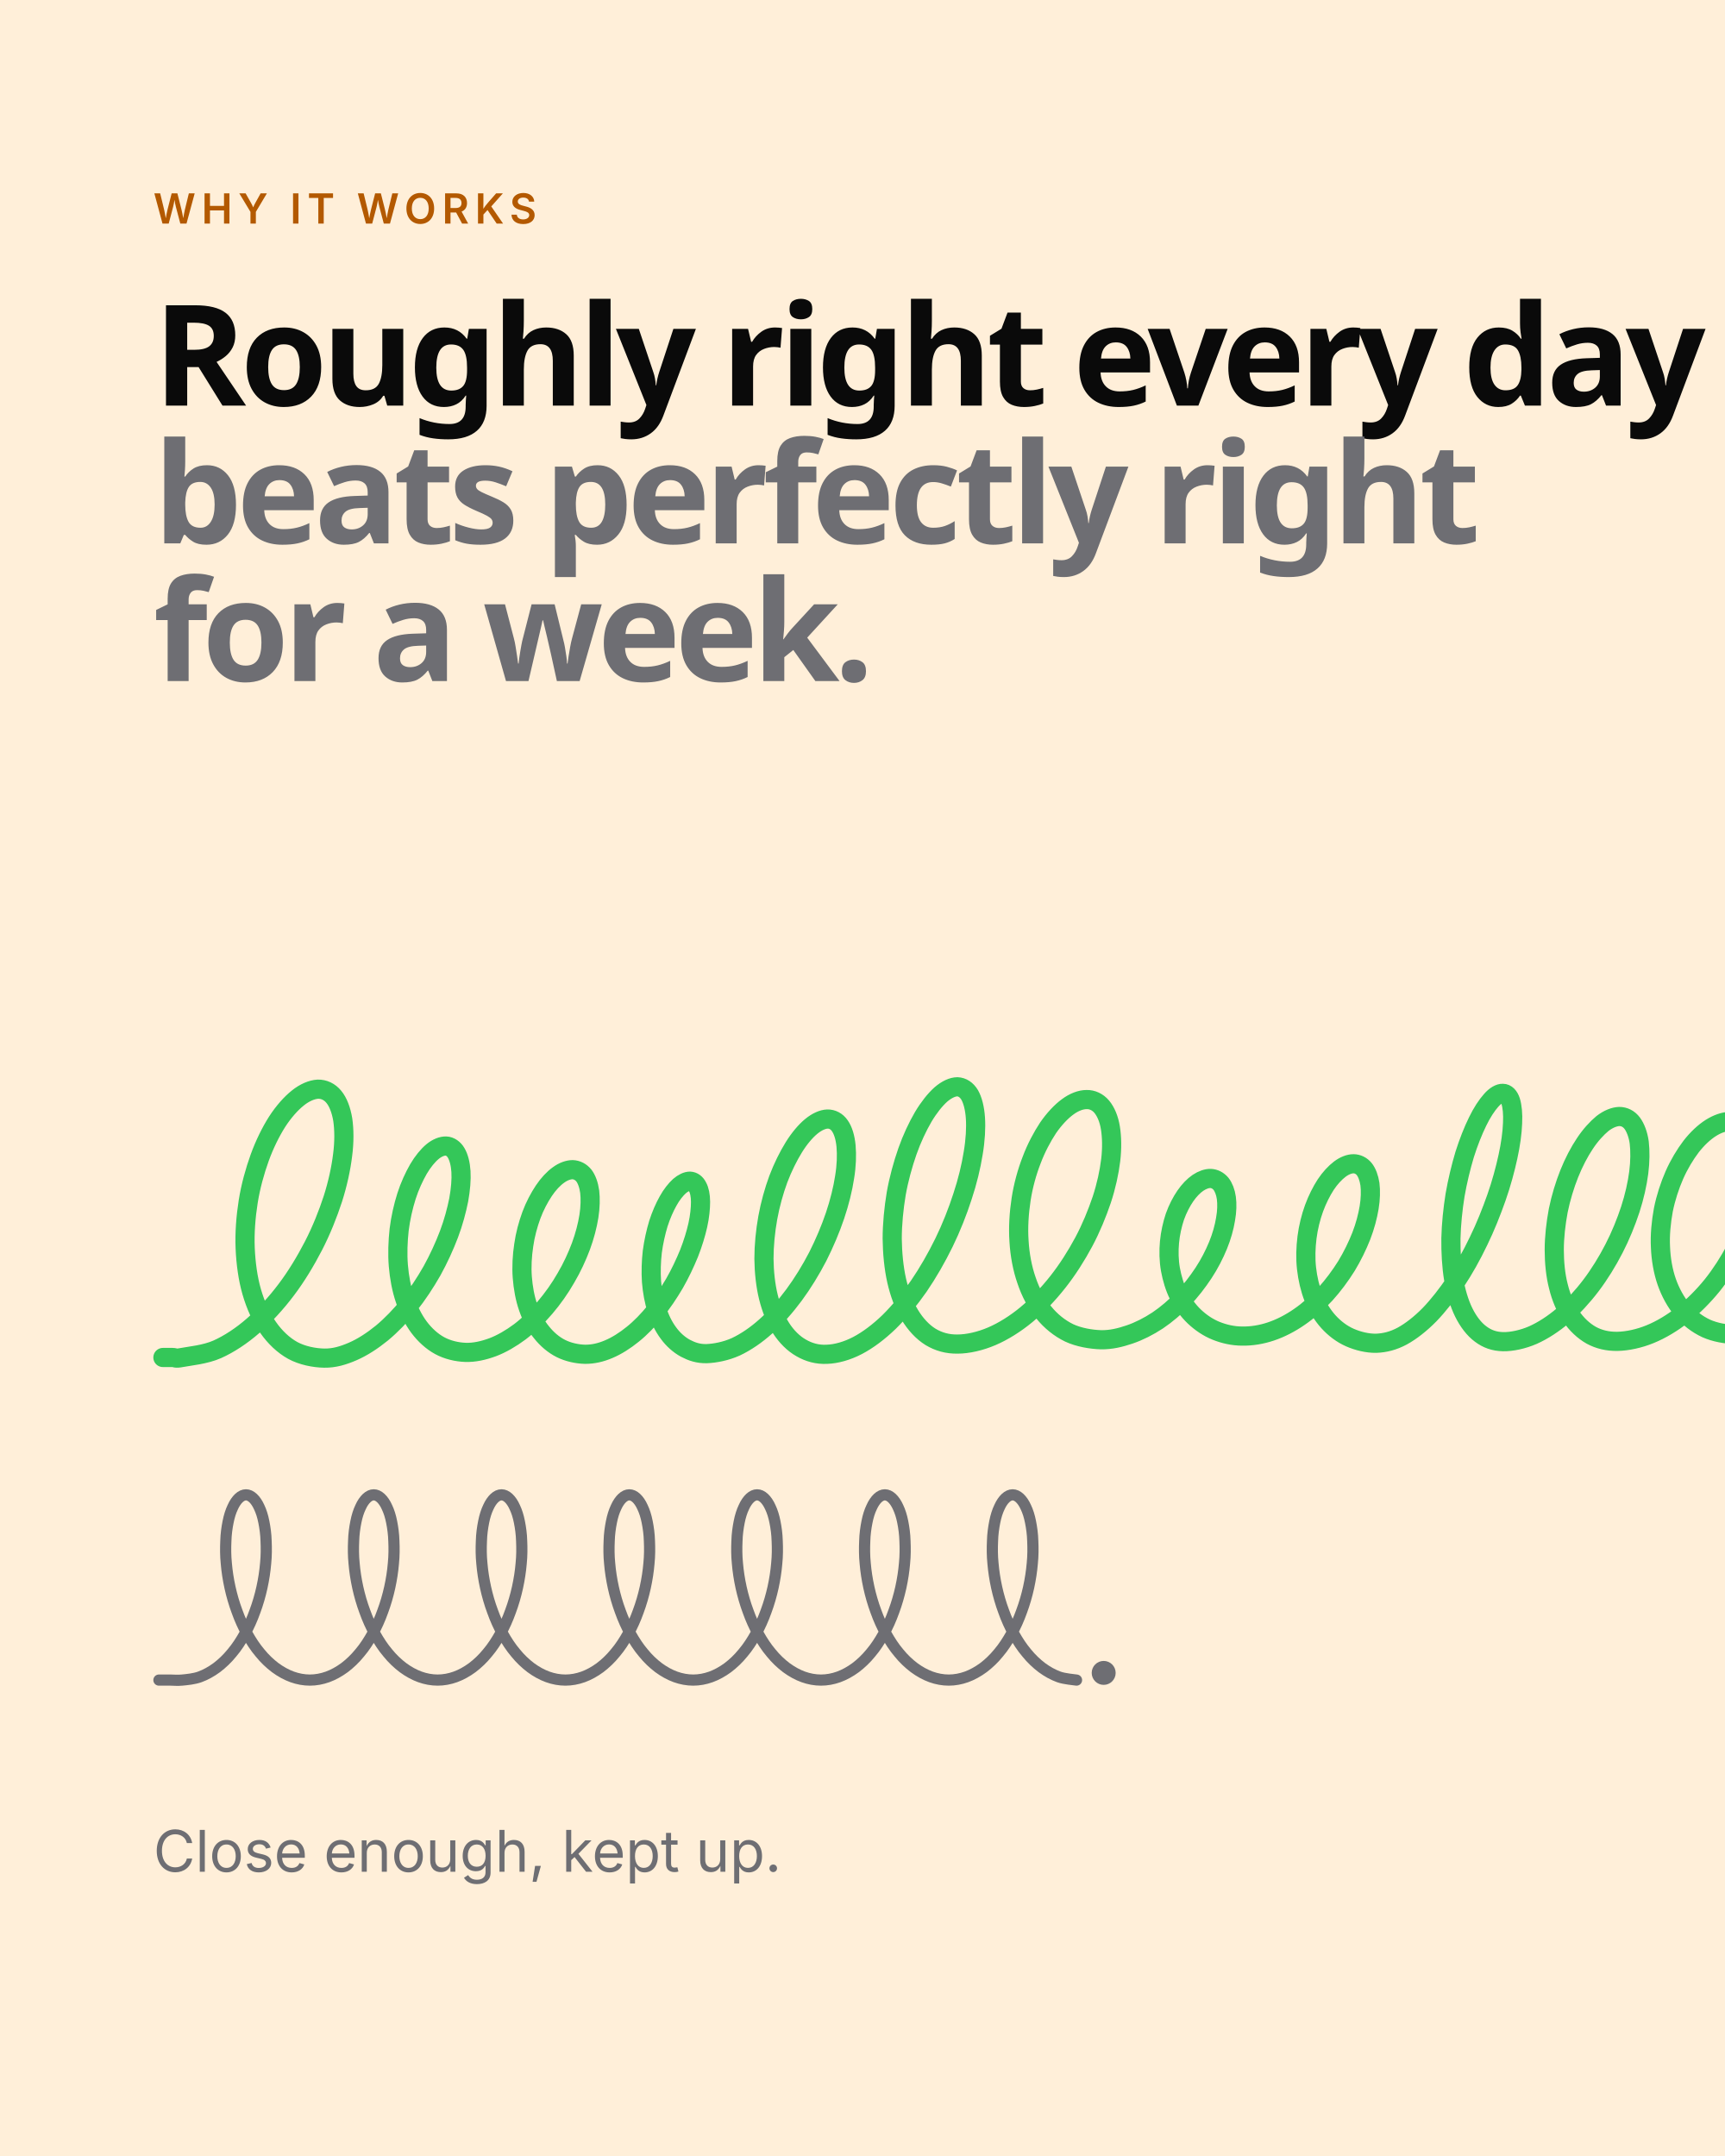
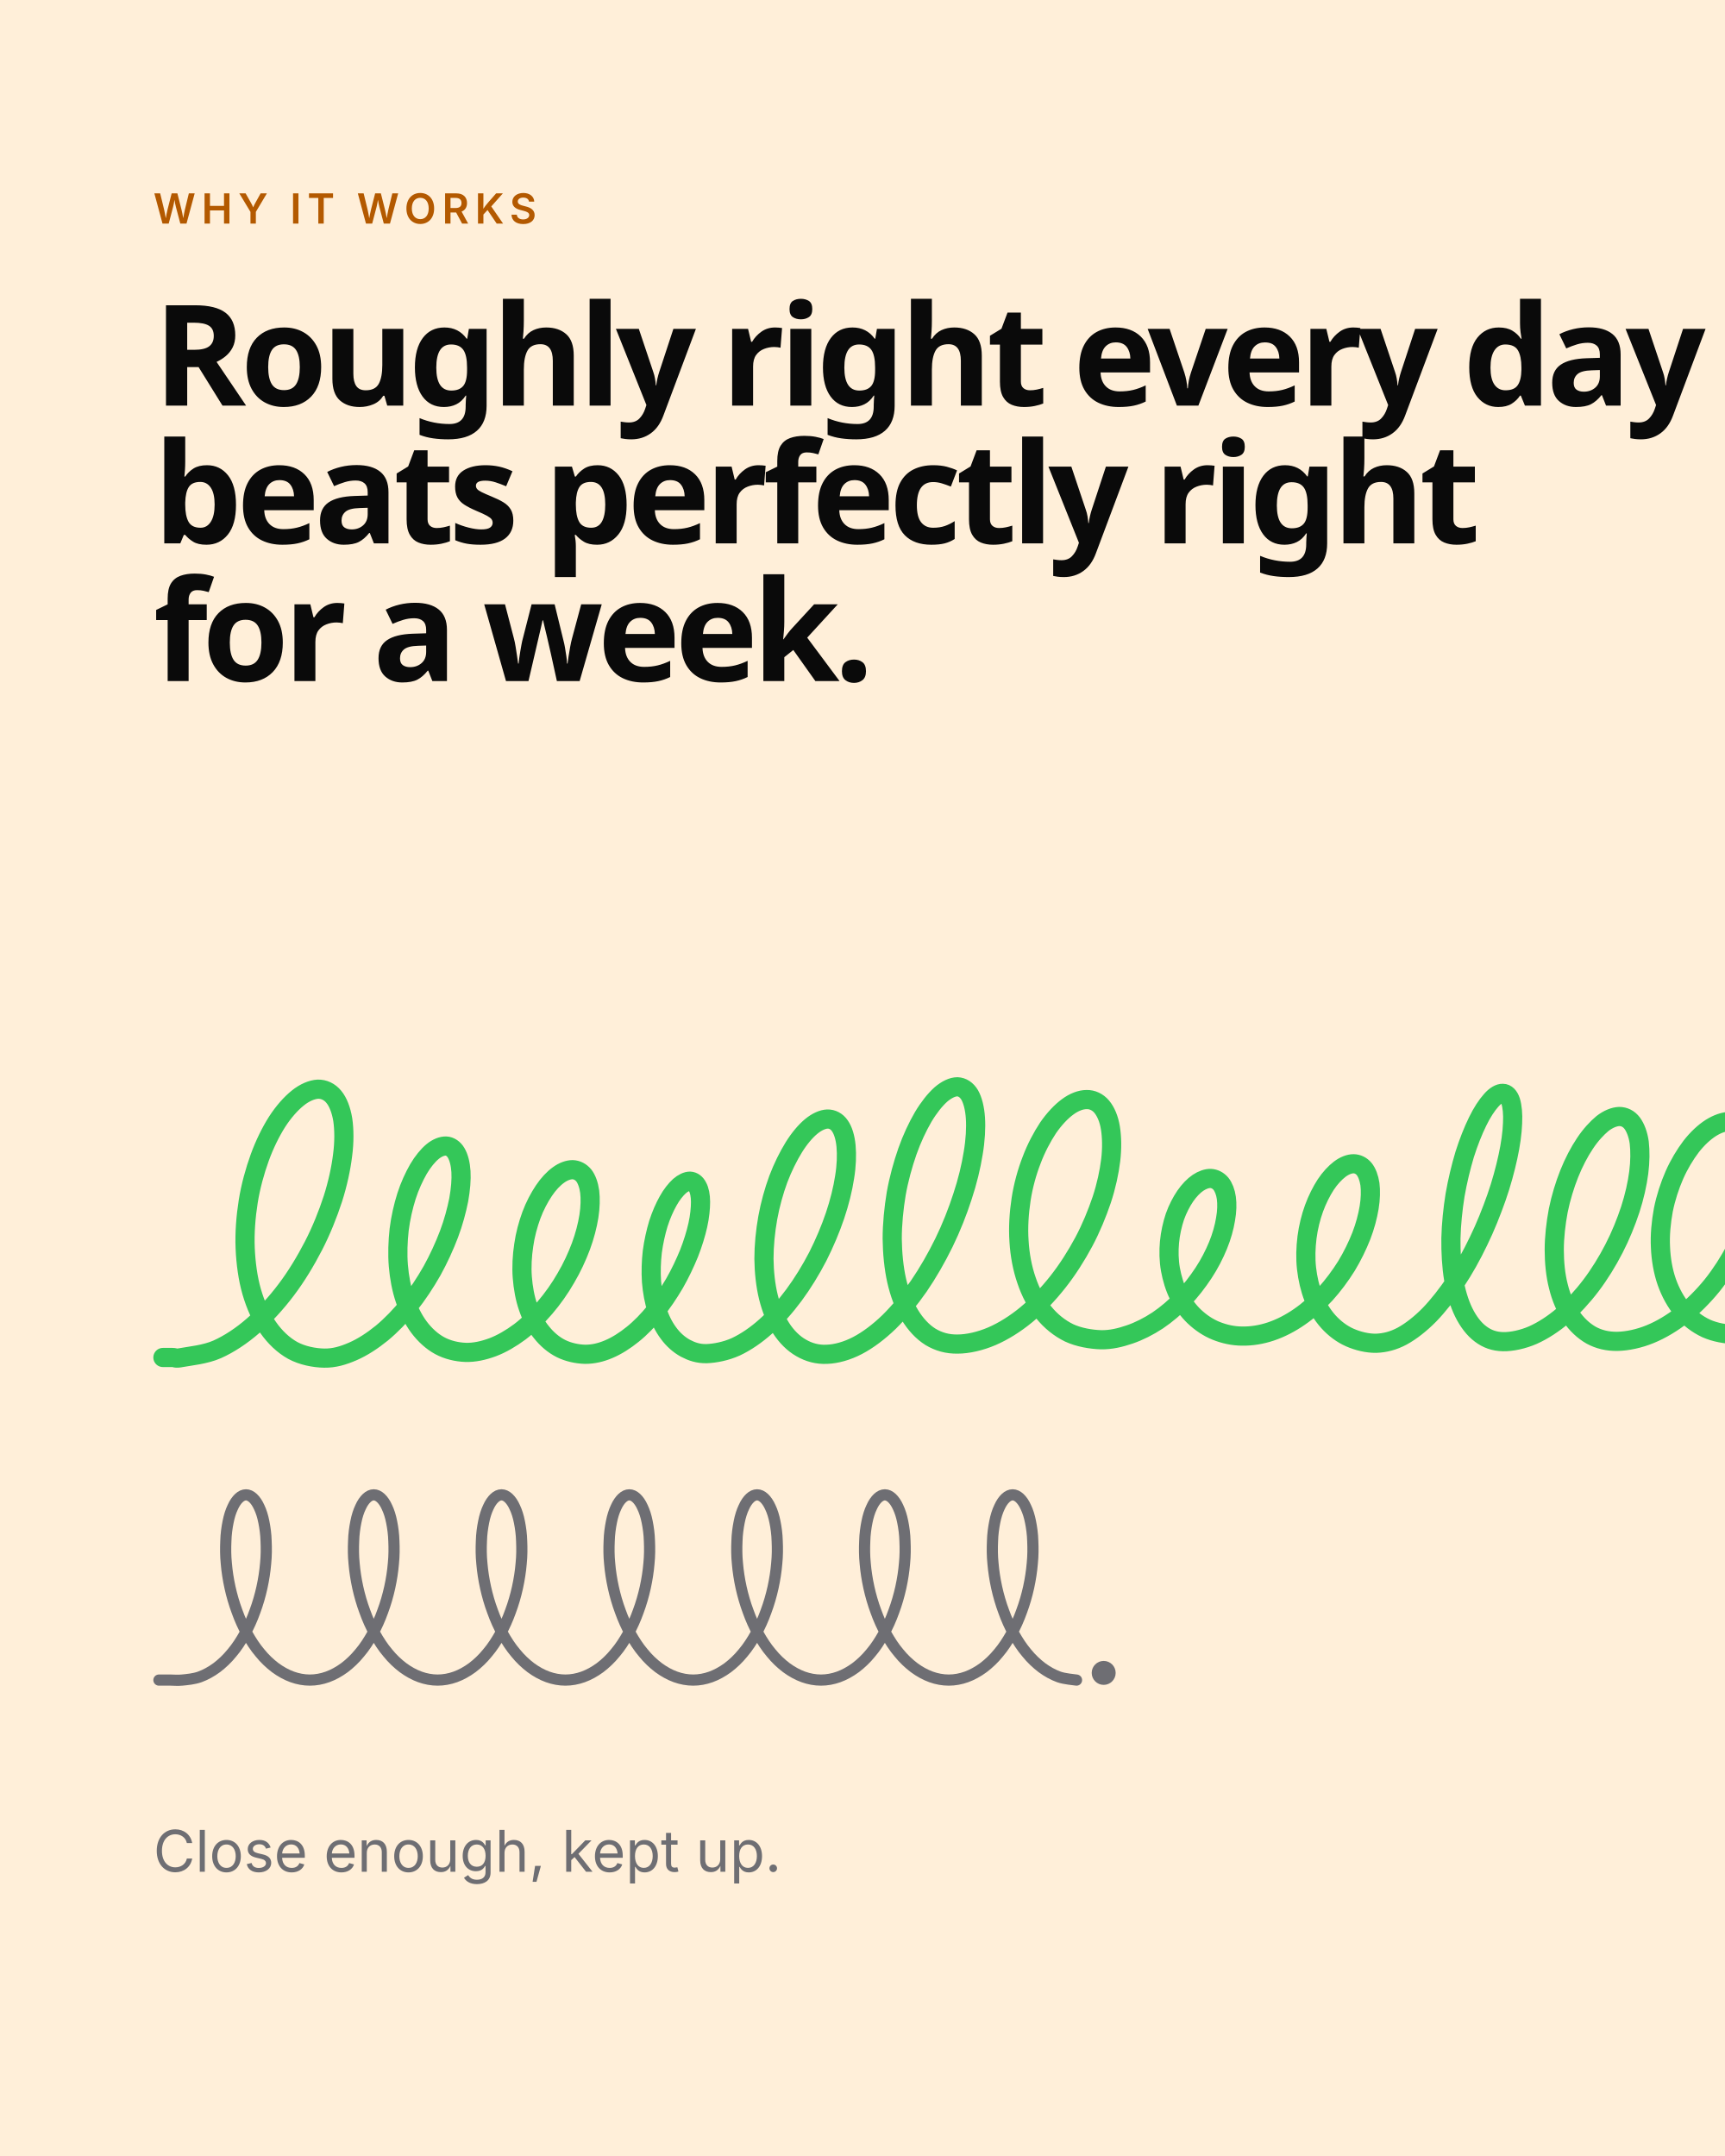
<svg xmlns="http://www.w3.org/2000/svg" width="1080" height="1350" viewBox="0 0 1080 1350" fill="none">
  <defs>
    <clipPath id="slide-clip">
      <rect width="1080" height="1350" fill="#fff" />
    </clipPath>
  </defs>
  <rect id="background" width="1080" height="1350" fill="#ffefd9" />
  <g id="slide-content" clip-path="url(#slide-clip)">
    <text id="eyebrow" fill="#b35900" font-family="Inter" font-size="26" font-weight="600" letter-spacing="0.14em" xml:space="preserve">
      <tspan x="96" y="140">WHY IT WORKS</tspan>
    </text>
    <text id="headline" fill="#0a0a0a" font-family="Inter Tight" font-size="88" font-weight="600" letter-spacing="-0.04em" xml:space="preserve">
      <tspan x="96" y="253.98">Roughly right every day</tspan>
-       <tspan x="96" y="340.22" fill="#6e6e73">beats perfectly right</tspan>
-       <tspan x="96" y="426.46" fill="#6e6e73">for a week.</tspan>
+       <tspan x="96" y="340.22">beats perfectly right</tspan>
+       <tspan x="96" y="426.46">for a week.</tspan>
    </text>
    <g id="drawing">
      <path id="every-day" d="M102 850C103 850 106 850 108 850C110 850 109.3 850.9 114 850C118.7 849.1 128.6 848.2 136 844.9C143.4 841.6 151.3 836.4 158.5 830.1C165.6 823.9 172.9 816 179.2 807.6C185.5 799.3 191.4 789.5 196.3 780C201.2 770.5 205.3 760.2 208.4 750.7C211.4 741.3 213.5 731.6 214.5 723.3C215.6 715.1 215.5 707.2 214.6 701.1C213.6 695 211.6 689.9 209 686.8C206.4 683.6 202.8 681.9 199 682C195.3 682.2 190.7 684.1 186.5 687.5C182.2 690.9 177.5 696.2 173.5 702.4C169.5 708.7 165.6 716.6 162.6 724.9C159.6 733.2 156.9 742.9 155.4 752.4C153.9 761.8 153.1 772.1 153.5 781.5C153.9 791 155.2 800.6 157.6 808.9C160 817.2 163.5 825 167.8 831.1C172.1 837.3 177.5 842.4 183.3 845.6C189.2 848.8 196.7 850.3 203 850.4C209.3 850.5 214.9 848.8 220.9 846.2C226.9 843.6 233.2 839.5 239.1 834.7C245 829.8 250.9 823.7 256.1 817.2C261.3 810.7 266.3 803.1 270.5 795.7C274.6 788.3 278.3 780.2 281.1 772.8C283.9 765.4 285.9 757.8 287.2 751.3C288.4 744.7 288.9 738.5 288.6 733.6C288.3 728.7 287.2 724.6 285.6 721.9C284.1 719.3 281.7 717.7 279.3 717.6C276.8 717.5 273.7 718.7 270.8 721.1C267.9 723.5 264.7 727.4 262 732C259.3 736.7 256.5 742.7 254.5 749C252.5 755.3 250.8 762.7 249.9 770C249.1 777.2 248.8 785.2 249.4 792.5C250 799.8 251.4 807.3 253.6 813.7C255.7 820.1 258.8 826.3 262.4 831.1C266 835.9 270.5 840 275.3 842.6C280.1 845.2 285.9 846.6 291.4 846.8C296.9 847 302.7 845.7 308.4 843.6C314 841.5 320 838 325.5 833.9C330.9 829.8 336.4 824.4 341.2 818.8C346 813.2 350.6 806.7 354.3 800.2C358.1 793.8 361.3 786.8 363.7 780.4C366.1 773.9 367.8 767.3 368.7 761.6C369.6 755.9 369.7 750.4 369.2 746.2C368.6 741.9 367.3 738.3 365.5 736C363.7 733.8 361.2 732.5 358.5 732.4C355.9 732.4 352.7 733.5 349.7 735.7C346.6 737.9 343.3 741.4 340.5 745.6C337.7 749.8 334.8 755.2 332.7 760.9C330.6 766.6 328.8 773.2 327.9 779.7C326.9 786.2 326.5 793.3 327 799.8C327.5 806.3 328.7 813 330.7 818.7C332.7 824.5 335.5 830 339 834.2C342.4 838.5 346.6 842.1 351.2 844.4C355.8 846.7 361.4 847.9 366.4 848C371.4 848 376.2 846.9 381.1 844.8C386.1 842.7 391.3 839.4 396.1 835.5C401 831.6 405.9 826.5 410.2 821.2C414.6 815.9 418.7 809.7 422.3 803.6C425.8 797.5 428.9 790.9 431.4 784.8C433.8 778.7 435.7 772.5 436.9 767.1C438.1 761.7 438.6 756.6 438.6 752.6C438.6 748.6 437.9 745.2 436.7 743.1C435.6 740.9 433.9 739.7 432 739.6C430.1 739.6 427.7 740.7 425.4 742.7C423.1 744.8 420.5 748 418.3 752C416.1 755.9 413.9 760.9 412.2 766.2C410.6 771.5 409.2 777.7 408.4 783.8C407.7 789.8 407.5 796.5 407.9 802.5C408.4 808.6 409.5 814.8 411.3 820.2C413 825.6 415.5 830.7 418.5 834.7C421.4 838.7 425.1 842 429.1 844.2C433.1 846.3 437.1 847.7 442.4 847.6C447.7 847.4 454.5 846.1 460.7 843.3C466.9 840.4 473.5 835.9 479.5 830.5C485.6 825.1 491.7 818.2 497.1 810.9C502.5 803.6 507.7 795.1 512 786.8C516.2 778.5 520 769.5 522.8 761.2C525.6 752.9 527.7 744.4 528.8 737.1C530 729.9 530.2 723 529.7 717.6C529.2 712.2 527.8 707.7 525.8 704.9C523.9 702.1 521 700.6 518 700.7C515.1 700.8 511.4 702.4 507.8 705.4C504.3 708.3 500.4 712.9 497 718.4C493.6 723.9 490.1 730.9 487.3 738.3C484.6 745.6 482.2 754.2 480.7 762.5C479.2 770.8 478.3 779.9 478.3 788.2C478.4 796.5 479.3 804.9 481.1 812.2C482.9 819.4 485.6 826.3 489 831.6C492.4 836.9 496.8 841.3 501.6 844C506.4 846.8 511.8 848.3 517.7 848C523.6 847.8 530.4 845.9 536.9 842.5C543.4 839.1 550.3 833.9 556.7 827.7C563 821.5 569.5 813.6 575.2 805.4C580.9 797.1 586.4 787.5 591 778.1C595.6 768.7 599.6 758.5 602.6 749.2C605.7 739.9 608 730.3 609.3 722.1C610.7 713.9 611.1 706.1 610.7 700.1C610.3 694 609 688.9 607.1 685.6C605.2 682.4 602.4 680.6 599.4 680.5C596.4 680.5 592.7 682.2 589.1 685.3C585.5 688.5 581.5 693.5 578 699.4C574.5 705.4 570.9 713 568.1 721C565.3 729 562.7 738.4 561.1 747.5C559.6 756.5 558.6 766.5 558.6 775.6C558.7 784.6 559.6 793.9 561.4 801.9C563.2 809.8 566 817.4 569.6 823.3C573.1 829.1 577.6 834 582.6 837.1C587.6 840.1 593.1 841.7 599.5 841.6C605.9 841.6 613.8 839.8 621 836.7C628.2 833.6 635.7 828.9 642.6 823.2C649.5 817.5 656.3 810.3 662.3 802.7C668.3 795.1 673.9 786.3 678.5 777.7C683.1 769.1 686.9 759.8 689.8 751.2C692.6 742.7 694.5 733.9 695.4 726.4C696.3 718.9 696.1 711.7 695.2 706.2C694.3 700.6 692.3 696 689.8 693C687.3 690 683.8 688.4 680.3 688.5C676.7 688.5 672.4 690.1 668.4 693.1C664.4 696 660 700.7 656.2 706.2C652.5 711.8 648.7 718.9 645.9 726.4C643 733.8 640.6 742.5 639.3 751C638 759.5 637.4 768.7 638 777.2C638.5 785.7 640.1 794.3 642.7 801.7C645.2 809.2 648.9 816.2 653.4 821.7C657.8 827.2 663.4 831.7 669.4 834.6C675.4 837.4 683 838.7 689.3 838.9C695.6 839 701.3 837.6 707.2 835.6C713.1 833.6 719.2 830.5 724.8 826.8C730.3 823.1 735.8 818.4 740.6 813.4C745.4 808.5 749.8 802.7 753.5 797.1C757.2 791.5 760.3 785.4 762.6 779.8C764.9 774.2 766.5 768.4 767.3 763.4C768.2 758.5 768.3 753.8 767.8 750.1C767.3 746.4 766 743.2 764.4 741.2C762.7 739.2 760.4 738 758 737.9C755.7 737.8 752.8 738.8 750.1 740.6C747.4 742.4 744.5 745.4 742.1 748.9C739.7 752.4 737.3 757 735.6 761.8C734 766.6 732.7 772.3 732.2 777.8C731.7 783.3 731.8 789.3 732.8 794.9C733.8 800.4 735.5 806.2 738 811.1C740.5 816 743.9 820.7 747.8 824.4C751.7 828.1 756.4 831.3 761.4 833.3C766.4 835.3 772 836.6 777.8 836.6C783.5 836.7 789.8 835.7 795.7 833.7C801.7 831.7 807.9 828.5 813.5 824.6C819.2 820.7 824.8 815.7 829.7 810.4C834.6 805 839.2 798.8 843 792.7C846.7 786.6 849.9 780 852.3 773.9C854.7 767.7 856.3 761.5 857.2 756.1C858.1 750.7 858.2 745.5 857.7 741.5C857.1 737.5 855.8 734.1 854.1 732C852.4 729.9 849.9 728.7 847.4 728.7C844.8 728.7 841.7 729.9 838.8 732.1C835.9 734.3 832.7 737.7 830 741.8C827.4 745.8 824.7 751.1 822.7 756.6C820.7 762.1 819.1 768.5 818.3 774.8C817.5 781.1 817.3 788 818 794.2C818.7 800.5 820.2 807 822.4 812.6C824.7 818.1 827.9 823.4 831.7 827.6C835.5 831.8 840.1 835.3 845.1 837.5C850.1 839.7 856.1 841.2 861.6 841.1C867 840.9 872.3 839.6 877.9 836.6C883.4 833.6 889.4 828.9 895 823.2C900.5 817.5 906.2 810.2 911.4 802.5C916.5 794.9 921.5 785.9 925.7 777.1C930 768.3 933.8 758.7 936.9 749.9C940 741.1 942.4 732.1 944.1 724.3C945.8 716.6 946.8 709.1 947 703.3C947.3 697.5 946.8 692.7 945.8 689.5C944.8 686.4 943 684.6 940.9 684.6C938.9 684.5 936.2 686 933.6 689C930.9 692 927.8 696.7 925.1 702.3C922.3 708 919.4 715.3 917 722.9C914.7 730.6 912.5 739.6 911 748.3C909.6 757 908.6 766.6 908.4 775.4C908.3 784.1 908.8 793.2 910.1 800.9C911.4 808.6 913.6 816 916.4 821.7C919.2 827.4 922.9 832.3 927 835.3C931.1 838.4 935.6 840 941.1 840.1C946.5 840.2 953.5 838.7 959.7 836C966 833.2 972.6 828.9 978.7 823.7C984.7 818.5 990.8 811.9 996.1 804.9C1001.4 797.9 1006.4 789.8 1010.5 781.8C1014.6 773.9 1018.1 765.2 1020.7 757.3C1023.3 749.3 1025.1 741.2 1026 734.2C1026.9 727.2 1026.9 720.6 1026.3 715.4C1025.6 710.3 1023.9 706 1021.9 703.3C1019.8 700.5 1016.9 699.1 1013.8 699.1C1010.7 699.2 1006.9 700.7 1003.3 703.5C999.8 706.4 995.8 710.7 992.3 716C988.8 721.2 985.3 727.9 982.5 734.9C979.7 741.9 977.2 750.1 975.6 758C974.1 766 973.1 774.7 973.1 782.6C973.1 790.5 973.9 798.6 975.7 805.5C977.4 812.5 980.2 819 983.6 824.1C987 829.2 991.5 833.4 996.3 836.1C1001.1 838.7 1006.5 840 1012.6 839.9C1018.8 839.8 1026.3 838.2 1033.1 835.4C1040 832.6 1047.1 828.3 1053.6 823.2C1060 818.1 1066.5 811.6 1072 804.8C1077.5 797.9 1082.6 790 1086.6 782.3C1090.7 774.6 1094.1 766.2 1096.4 758.5C1098.8 750.9 1100.2 743 1100.7 736.3C1101.1 729.5 1100.6 723.1 1099.4 718.2C1098.1 713.2 1095.8 709 1093.1 706.4C1090.4 703.7 1086.9 702.3 1083.2 702.2C1079.5 702.2 1075.2 703.7 1071.1 706.3C1067 708.9 1062.6 713 1058.8 717.9C1055 722.9 1051.2 729.2 1048.3 735.8C1045.4 742.4 1042.9 750.1 1041.4 757.6C1040 765.2 1039.2 773.4 1039.6 780.9C1039.9 788.4 1041.2 796 1043.5 802.6C1045.8 809.2 1049.2 815.4 1053.3 820.3C1057.4 825.2 1062.6 829.2 1068.2 831.8C1073.8 834.3 1080.5 835.5 1086.9 835.6C1093.2 835.8 1100 834.6 1106.3 832.8C1112.7 831 1119.3 828.2 1125.1 824.9C1131 821.6 1136.7 817.3 1141.5 812.9C1146.3 808.4 1150.6 803.3 1154 798.2C1157.3 793.2 1160 787.8 1161.7 782.8C1163.4 777.8 1164.2 772.7 1164.2 768.3C1164.3 764 1163.4 759.9 1161.9 756.7C1160.4 753.5 1158 750.9 1155.3 749.3C1152.6 747.7 1149.2 746.8 1145.8 747C1142.4 747.1 1138.5 748.2 1135 750.1C1131.4 752 1127.6 754.9 1124.5 758.3C1121.4 761.7 1118.4 766 1116.2 770.6C1114.1 775.1 1112.4 780.4 1111.7 785.5C1111 790.6 1111 796.2 1112.1 801.3C1113.1 806.4 1115 811.6 1117.8 816.1C1120.7 820.6 1124.5 824.8 1128.9 828.1C1133.3 831.4 1139.5 833.9 1144.4 836C1149.4 838 1156.2 839.6 1158.6 840.3" stroke="#34c759" stroke-width="12" stroke-linecap="round" stroke-linejoin="round" />
      <path id="for-a-week" d="M99.5 1052C100.7 1052 104.3 1052 106.8 1052C109.2 1052 110.9 1052.3 114 1052C117.1 1051.7 121.5 1051.3 125.1 1050C128.7 1048.7 132.3 1046.7 135.7 1044.2C139 1041.7 142.3 1038.6 145.2 1035C148.2 1031.5 150.9 1027.3 153.3 1023C155.7 1018.7 157.9 1013.8 159.6 1009C161.4 1004.2 162.9 999 164 994C165.1 989 165.9 983.8 166.3 979C166.8 974.2 166.8 969.3 166.6 965C166.5 960.7 165.9 956.5 165.2 953C164.5 949.4 163.5 946.3 162.3 943.8C161.2 941.3 159.8 939.3 158.4 938C157 936.7 155.5 936 154 936C152.5 936 151 936.7 149.6 938C148.2 939.3 146.8 941.3 145.7 943.8C144.5 946.3 143.5 949.4 142.8 953C142.1 956.5 141.5 960.7 141.4 965C141.2 969.3 141.2 974.2 141.7 979C142.1 983.8 142.9 989 144 994C145.1 999 146.6 1004.2 148.4 1009C150.1 1013.8 152.3 1018.7 154.7 1023C157.1 1027.3 159.8 1031.5 162.8 1035C165.7 1038.6 169 1041.7 172.3 1044.2C175.7 1046.7 179.3 1048.7 182.9 1050C186.5 1051.3 190.3 1052 194 1052C197.7 1052 201.5 1051.3 205.1 1050C208.7 1048.7 212.3 1046.7 215.7 1044.2C219 1041.7 222.3 1038.6 225.2 1035C228.2 1031.5 230.9 1027.3 233.3 1023C235.7 1018.7 237.9 1013.8 239.6 1009C241.4 1004.2 242.9 999 244 994C245.1 989 245.9 983.8 246.3 979C246.8 974.2 246.8 969.3 246.6 965C246.5 960.7 245.9 956.5 245.2 953C244.5 949.4 243.5 946.3 242.3 943.8C241.2 941.3 239.8 939.3 238.4 938C237 936.7 235.5 936 234 936C232.5 936 231 936.7 229.6 938C228.2 939.3 226.8 941.3 225.7 943.8C224.5 946.3 223.5 949.4 222.8 953C222.1 956.5 221.5 960.7 221.4 965C221.2 969.3 221.2 974.2 221.7 979C222.1 983.8 222.9 989 224 994C225.1 999 226.6 1004.2 228.4 1009C230.1 1013.8 232.3 1018.7 234.7 1023C237.1 1027.3 239.8 1031.5 242.8 1035C245.7 1038.6 249 1041.7 252.3 1044.2C255.7 1046.7 259.3 1048.7 262.9 1050C266.5 1051.3 270.3 1052 274 1052C277.7 1052 281.5 1051.3 285.1 1050C288.7 1048.7 292.3 1046.7 295.7 1044.2C299 1041.7 302.3 1038.6 305.2 1035C308.2 1031.5 310.9 1027.3 313.3 1023C315.7 1018.7 317.9 1013.8 319.6 1009C321.4 1004.2 322.9 999 324 994C325.1 989 325.9 983.8 326.3 979C326.8 974.2 326.8 969.3 326.6 965C326.5 960.7 325.9 956.5 325.2 953C324.5 949.4 323.5 946.3 322.3 943.8C321.2 941.3 319.8 939.3 318.4 938C317 936.7 315.5 936 314 936C312.5 936 311 936.7 309.6 938C308.2 939.3 306.8 941.3 305.7 943.8C304.5 946.3 303.5 949.4 302.8 953C302.1 956.5 301.5 960.7 301.4 965C301.2 969.3 301.2 974.2 301.7 979C302.1 983.8 302.9 989 304 994C305.1 999 306.6 1004.2 308.4 1009C310.1 1013.8 312.3 1018.7 314.7 1023C317.1 1027.3 319.8 1031.5 322.8 1035C325.7 1038.6 329 1041.7 332.3 1044.2C335.7 1046.7 339.3 1048.7 342.9 1050C346.5 1051.3 350.3 1052 354 1052C357.7 1052 361.5 1051.3 365.1 1050C368.7 1048.7 372.3 1046.7 375.7 1044.2C379 1041.7 382.3 1038.6 385.2 1035C388.2 1031.5 390.9 1027.3 393.3 1023C395.7 1018.7 397.9 1013.8 399.6 1009C401.4 1004.2 402.9 999 404 994C405.1 989 405.9 983.8 406.3 979C406.8 974.2 406.8 969.3 406.6 965C406.5 960.7 405.9 956.5 405.2 953C404.5 949.4 403.5 946.3 402.3 943.8C401.2 941.3 399.8 939.3 398.4 938C397 936.7 395.5 936 394 936C392.5 936 391 936.7 389.6 938C388.2 939.3 386.8 941.3 385.7 943.8C384.5 946.3 383.5 949.4 382.8 953C382.1 956.5 381.5 960.7 381.4 965C381.2 969.3 381.2 974.2 381.7 979C382.1 983.8 382.9 989 384 994C385.1 999 386.6 1004.2 388.4 1009C390.1 1013.8 392.3 1018.7 394.7 1023C397.1 1027.3 399.8 1031.5 402.8 1035C405.7 1038.6 409 1041.7 412.3 1044.2C415.7 1046.7 419.3 1048.7 422.9 1050C426.5 1051.3 430.3 1052 434 1052C437.7 1052 441.5 1051.3 445.1 1050C448.7 1048.7 452.3 1046.7 455.7 1044.2C459 1041.7 462.3 1038.6 465.2 1035C468.2 1031.5 470.9 1027.3 473.3 1023C475.7 1018.7 477.9 1013.8 479.6 1009C481.4 1004.2 482.9 999 484 994C485.1 989 485.9 983.8 486.3 979C486.8 974.2 486.8 969.3 486.6 965C486.5 960.7 485.9 956.5 485.2 953C484.5 949.4 483.5 946.3 482.3 943.8C481.2 941.3 479.8 939.3 478.4 938C477 936.7 475.5 936 474 936C472.5 936 471 936.7 469.6 938C468.2 939.3 466.8 941.3 465.7 943.8C464.5 946.3 463.5 949.4 462.8 953C462.1 956.5 461.5 960.7 461.4 965C461.2 969.3 461.2 974.2 461.7 979C462.1 983.8 462.9 989 464 994C465.1 999 466.6 1004.2 468.4 1009C470.1 1013.8 472.3 1018.7 474.7 1023C477.1 1027.3 479.8 1031.5 482.8 1035C485.7 1038.6 489 1041.7 492.3 1044.2C495.7 1046.7 499.3 1048.7 502.9 1050C506.5 1051.3 510.3 1052 514 1052C517.7 1052 521.5 1051.3 525.1 1050C528.7 1048.7 532.3 1046.7 535.7 1044.2C539 1041.7 542.3 1038.6 545.2 1035C548.2 1031.5 550.9 1027.3 553.3 1023C555.7 1018.7 557.9 1013.8 559.6 1009C561.4 1004.2 562.9 999 564 994C565.1 989 565.9 983.8 566.3 979C566.8 974.2 566.8 969.3 566.6 965C566.5 960.7 565.9 956.5 565.2 953C564.5 949.4 563.5 946.3 562.3 943.8C561.2 941.3 559.8 939.3 558.4 938C557 936.7 555.5 936 554 936C552.5 936 551 936.7 549.6 938C548.2 939.3 546.8 941.3 545.7 943.8C544.5 946.3 543.5 949.4 542.8 953C542.1 956.5 541.5 960.7 541.4 965C541.2 969.3 541.2 974.2 541.7 979C542.1 983.8 542.9 989 544 994C545.1 999 546.6 1004.2 548.4 1009C550.1 1013.8 552.3 1018.7 554.7 1023C557.1 1027.3 559.8 1031.5 562.8 1035C565.7 1038.6 569 1041.7 572.3 1044.2C575.7 1046.7 579.3 1048.7 582.9 1050C586.5 1051.3 590.3 1052 594 1052C597.7 1052 601.5 1051.3 605.1 1050C608.7 1048.7 612.3 1046.7 615.7 1044.2C619 1041.7 622.3 1038.6 625.2 1035C628.2 1031.5 630.9 1027.3 633.3 1023C635.7 1018.7 637.9 1013.8 639.6 1009C641.4 1004.2 642.9 999 644 994C645.1 989 645.9 983.8 646.3 979C646.8 974.2 646.8 969.3 646.6 965C646.5 960.7 645.9 956.5 645.2 953C644.5 949.4 643.5 946.3 642.3 943.8C641.2 941.3 639.8 939.3 638.4 938C637 936.7 635.5 936 634 936C632.5 936 631 936.7 629.6 938C628.2 939.3 626.8 941.3 625.7 943.8C624.5 946.3 623.5 949.4 622.8 953C622.1 956.5 621.5 960.7 621.4 965C621.2 969.3 621.2 974.2 621.7 979C622.1 983.8 622.9 989 624 994C625.1 999 626.6 1004.2 628.4 1009C630.1 1013.8 632.3 1018.7 634.7 1023C637.1 1027.3 639.8 1031.5 642.8 1035C645.7 1038.6 649 1041.7 652.3 1044.2C655.7 1046.7 659.3 1048.7 662.9 1050C666.5 1051.3 672.2 1051.7 674 1052" stroke="#6e6e73" stroke-width="7" stroke-linecap="round" stroke-linejoin="round" />
      <circle id="full-stop" cx="691" cy="1047.5" r="7.5" fill="#6e6e73" />
    </g>
    <text id="support" fill="#6e6e73" font-family="Inter" font-size="36" font-weight="400" xml:space="preserve">
      <tspan x="96" y="1172">Close enough, kept up.</tspan>
    </text>
  </g>
</svg>
